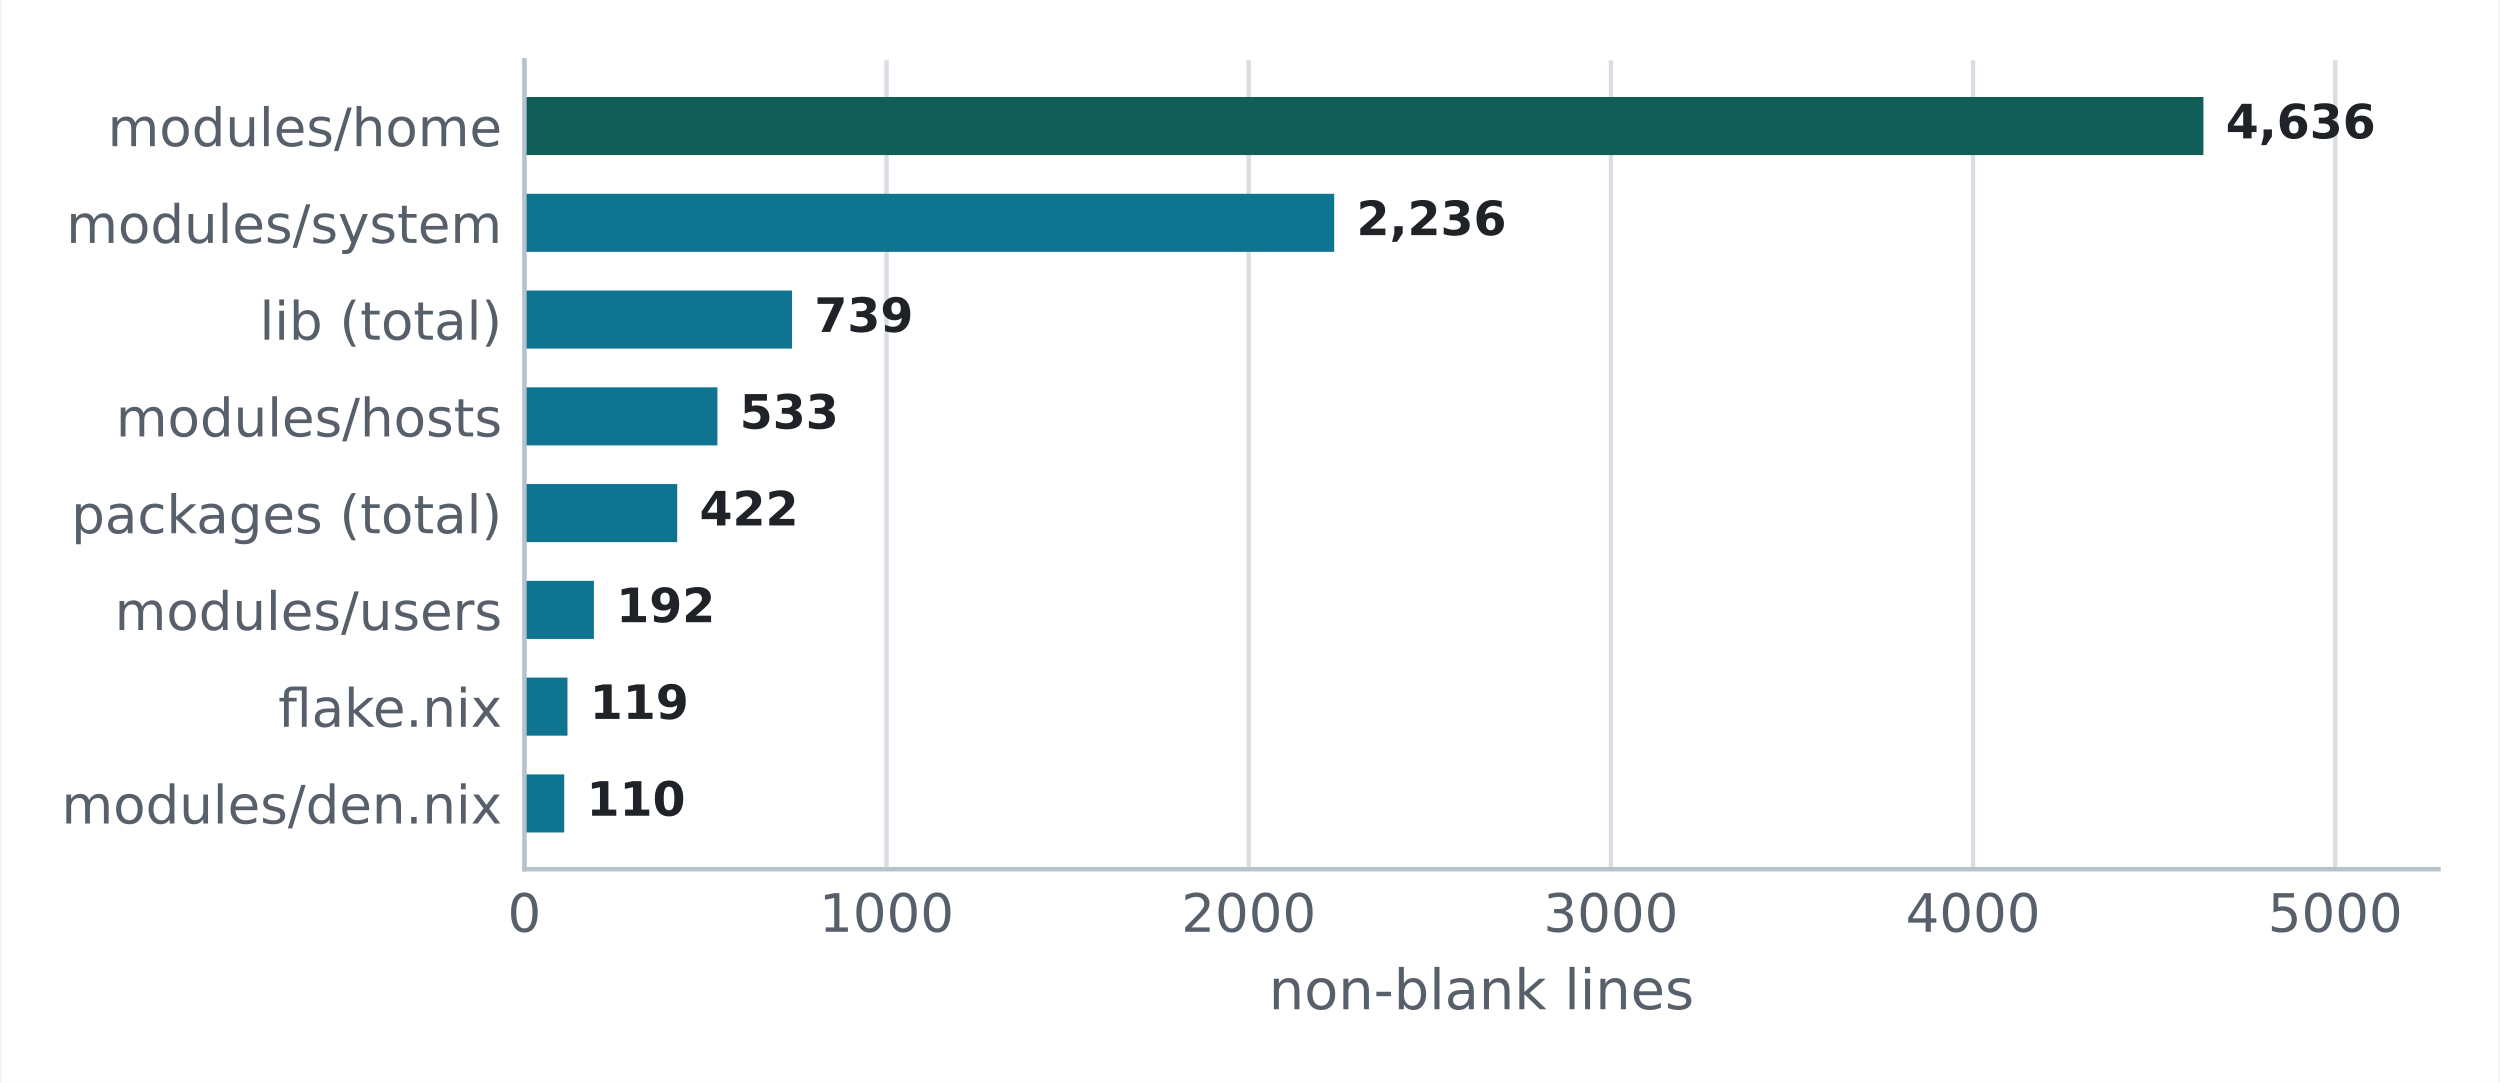
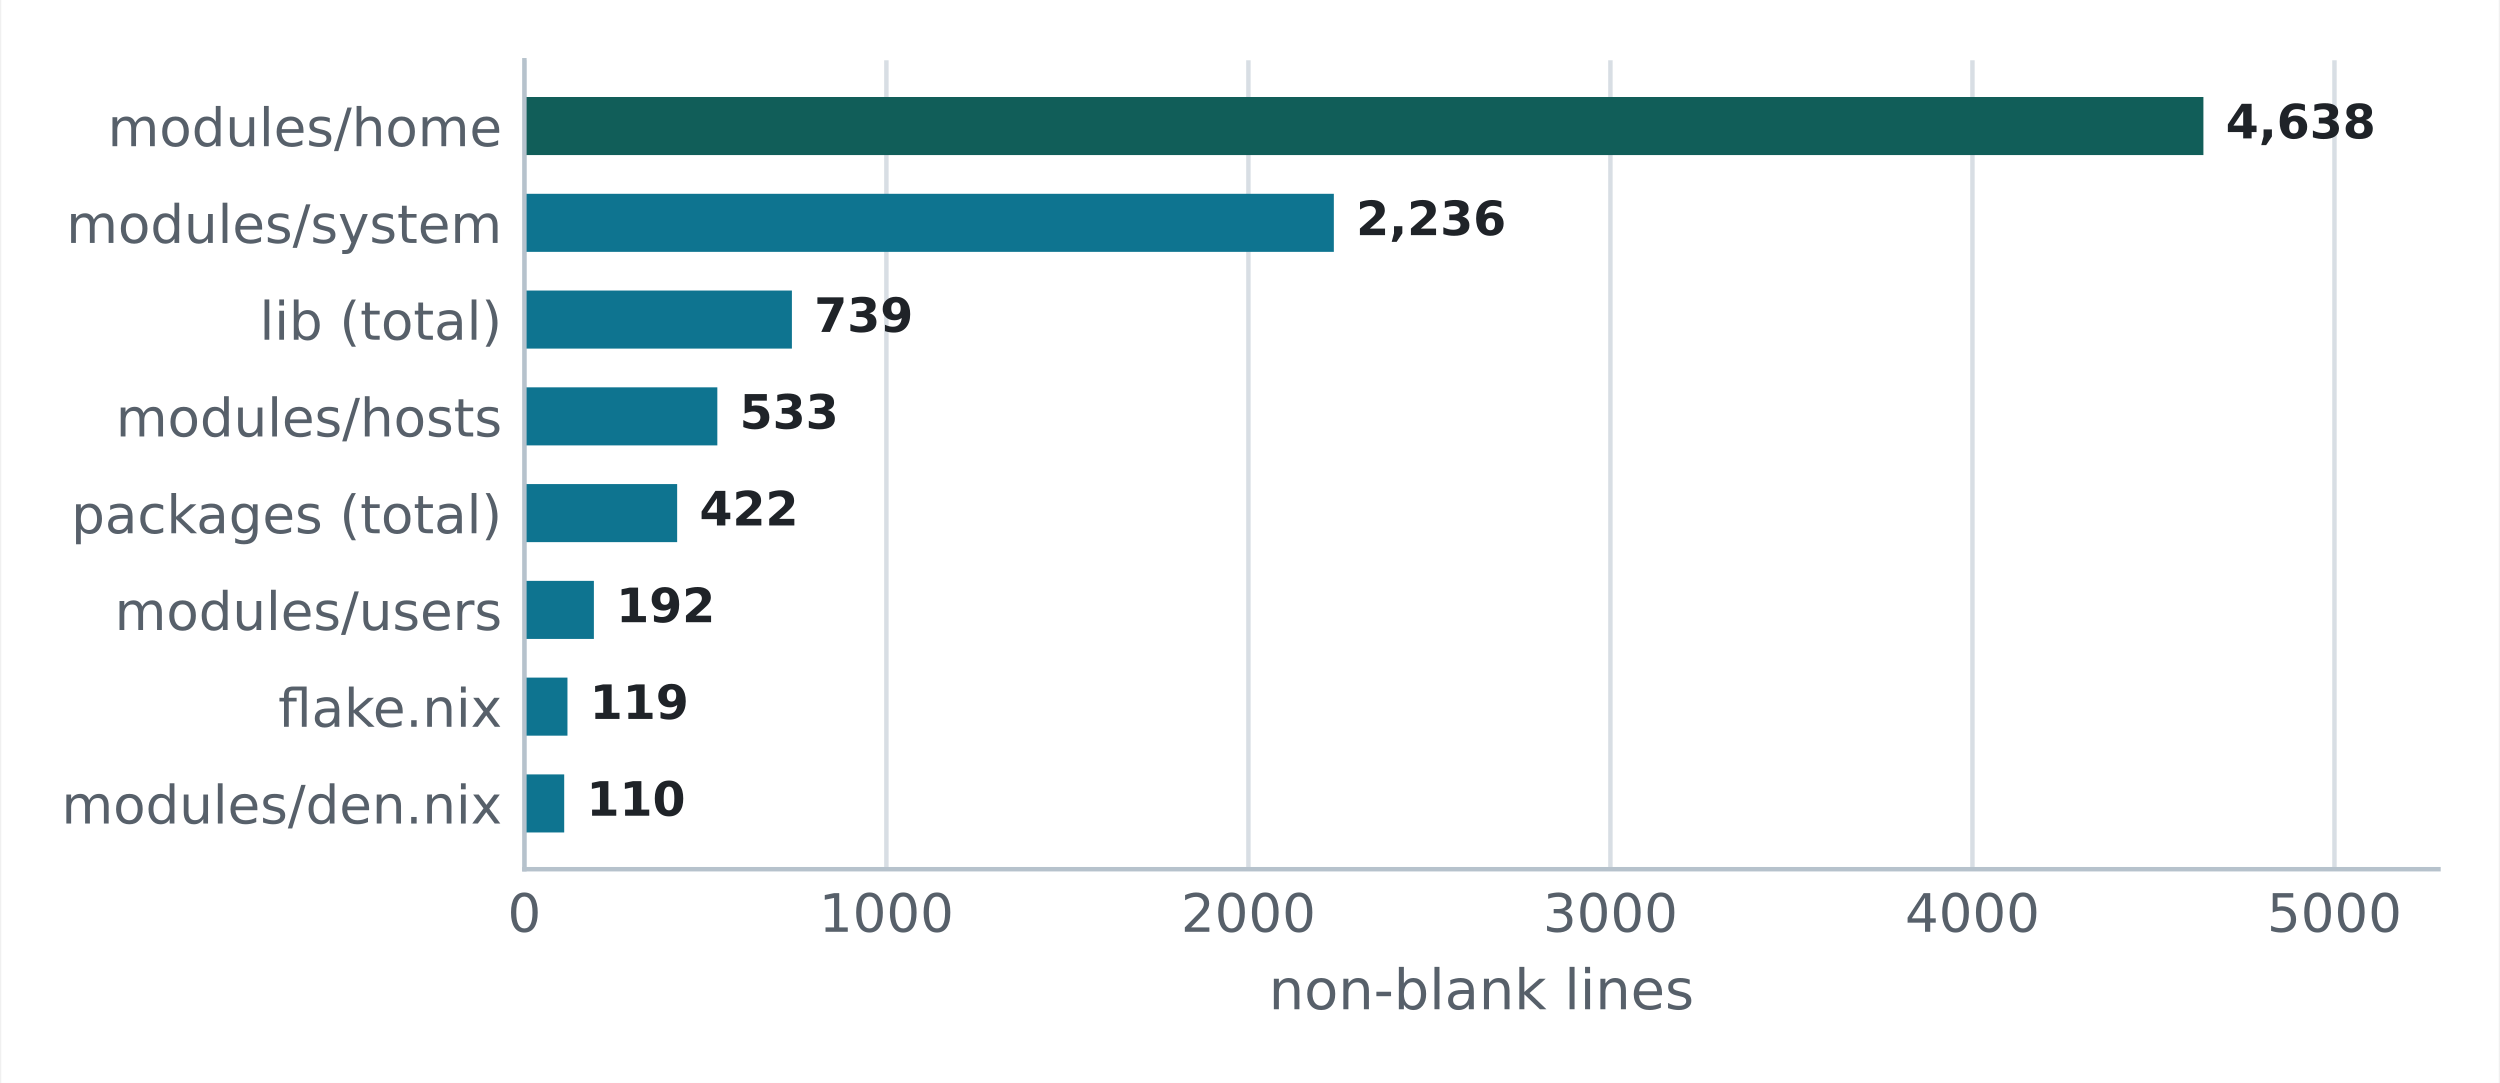
<svg xmlns="http://www.w3.org/2000/svg" xmlns:xlink="http://www.w3.org/1999/xlink" width="995" height="431" viewBox="0 0 447.591 194.078" version="1.1">
  <defs>
    <style type="text/css">*{stroke-linejoin: round; stroke-linecap: butt}</style>
  </defs>
  <g id="figure_1">
    <g id="patch_1">
      <path d="M 0 194.078  L 447.591 194.078  L 447.591 0  L 0 0  z " style="fill: #ffffff" />
    </g>
    <g id="axes_1">
      <g id="patch_2">
        <path d="M 93.751 155.778  L 436.791 155.778  L 436.791 10.8  L 93.751 10.8  z " style="fill: #ffffff" />
      </g>
      <g id="matplotlib.axis_1">
        <g id="xtick_1">
          <g id="line2d_1">
            <path d="M 93.751 155.778  L 93.751 10.8  " clip-path="url(#p4f550c6e6d)" style="fill: none; stroke: #d8dee4; stroke-width: 0.8; stroke-linecap: square" />
          </g>
          <g id="line2d_2" />
          <g id="text_1">
            <g style="fill: #57606a" transform="translate(90.72875 166.9954) scale(0.095 -0.095)">
              <defs>
                <path id="DejaVuSans-13" d="M 2034 4250  Q 1547 4250 1301 3770  Q 1056 3291 1056 2328  Q 1056 1369 1301 889  Q 1547 409 2034 409  Q 2525 409 2770 889  Q 3016 1369 3016 2328  Q 3016 3291 2770 3770  Q 2525 4250 2034 4250  z M 2034 4750  Q 2819 4750 3233 4129  Q 3647 3509 3647 2328  Q 3647 1150 3233 529  Q 2819 -91 2034 -91  Q 1250 -91 836 529  Q 422 1150 422 2328  Q 422 3509 836 4129  Q 1250 4750 2034 4750  z " transform="scale(0.015625)" />
              </defs>
              <use xlink:href="#DejaVuSans-13" />
            </g>
          </g>
        </g>
        <g id="xtick_2">
          <g id="line2d_3">
-             <path d="M 158.659 155.778  L 158.659 10.8  " clip-path="url(#p4f550c6e6d)" style="fill: none; stroke: #d8dee4; stroke-width: 0.8; stroke-linecap: square" />
+             <path d="M 158.631 155.778  L 158.631 10.8  " clip-path="url(#p4f550c6e6d)" style="fill: none; stroke: #d8dee4; stroke-width: 0.8; stroke-linecap: square" />
          </g>
          <g id="line2d_4" />
          <g id="text_2">
-             <g style="fill: #57606a" transform="translate(146.5699 166.9954) scale(0.095 -0.095)">
+             <g style="fill: #57606a" transform="translate(146.5419 166.9954) scale(0.095 -0.095)">
              <defs>
                <path id="DejaVuSans-14" d="M 794 531  L 1825 531  L 1825 4091  L 703 3866  L 703 4441  L 1819 4666  L 2450 4666  L 2450 531  L 3481 531  L 3481 0  L 794 0  L 794 531  z " transform="scale(0.015625)" />
              </defs>
              <use xlink:href="#DejaVuSans-14" />
              <use xlink:href="#DejaVuSans-13" transform="translate(63.625 0)" />
              <use xlink:href="#DejaVuSans-13" transform="translate(127.25 0)" />
              <use xlink:href="#DejaVuSans-13" transform="translate(190.875 0)" />
            </g>
          </g>
        </g>
        <g id="xtick_3">
          <g id="line2d_5">
-             <path d="M 223.566 155.778  L 223.566 10.8  " clip-path="url(#p4f550c6e6d)" style="fill: none; stroke: #d8dee4; stroke-width: 0.8; stroke-linecap: square" />
+             <path d="M 223.51 155.778  L 223.51 10.8  " clip-path="url(#p4f550c6e6d)" style="fill: none; stroke: #d8dee4; stroke-width: 0.8; stroke-linecap: square" />
          </g>
          <g id="line2d_6" />
          <g id="text_3">
-             <g style="fill: #57606a" transform="translate(211.4777 166.9954) scale(0.095 -0.095)">
+             <g style="fill: #57606a" transform="translate(211.4217 166.9954) scale(0.095 -0.095)">
              <defs>
                <path id="DejaVuSans-15" d="M 1228 531  L 3431 531  L 3431 0  L 469 0  L 469 531  Q 828 903 1448 1529  Q 2069 2156 2228 2338  Q 2531 2678 2651 2914  Q 2772 3150 2772 3378  Q 2772 3750 2511 3984  Q 2250 4219 1831 4219  Q 1534 4219 1204 4116  Q 875 4013 500 3803  L 500 4441  Q 881 4594 1212 4672  Q 1544 4750 1819 4750  Q 2544 4750 2975 4387  Q 3406 4025 3406 3419  Q 3406 3131 3298 2873  Q 3191 2616 2906 2266  Q 2828 2175 2409 1742  Q 1991 1309 1228 531  z " transform="scale(0.015625)" />
              </defs>
              <use xlink:href="#DejaVuSans-15" />
              <use xlink:href="#DejaVuSans-13" transform="translate(63.625 0)" />
              <use xlink:href="#DejaVuSans-13" transform="translate(127.25 0)" />
              <use xlink:href="#DejaVuSans-13" transform="translate(190.875 0)" />
            </g>
          </g>
        </g>
        <g id="xtick_4">
          <g id="line2d_7">
-             <path d="M 288.474 155.778  L 288.474 10.8  " clip-path="url(#p4f550c6e6d)" style="fill: none; stroke: #d8dee4; stroke-width: 0.8; stroke-linecap: square" />
+             <path d="M 288.39 155.778  L 288.39 10.8  " clip-path="url(#p4f550c6e6d)" style="fill: none; stroke: #d8dee4; stroke-width: 0.8; stroke-linecap: square" />
          </g>
          <g id="line2d_8" />
          <g id="text_4">
-             <g style="fill: #57606a" transform="translate(276.3854 166.9954) scale(0.095 -0.095)">
+             <g style="fill: #57606a" transform="translate(276.3014 166.9954) scale(0.095 -0.095)">
              <defs>
                <path id="DejaVuSans-16" d="M 2597 2516  Q 3050 2419 3304 2112  Q 3559 1806 3559 1356  Q 3559 666 3084 287  Q 2609 -91 1734 -91  Q 1441 -91 1130 -33  Q 819 25 488 141  L 488 750  Q 750 597 1062 519  Q 1375 441 1716 441  Q 2309 441 2620 675  Q 2931 909 2931 1356  Q 2931 1769 2642 2001  Q 2353 2234 1838 2234  L 1294 2234  L 1294 2753  L 1863 2753  Q 2328 2753 2575 2939  Q 2822 3125 2822 3475  Q 2822 3834 2567 4026  Q 2313 4219 1838 4219  Q 1578 4219 1281 4162  Q 984 4106 628 3988  L 628 4550  Q 988 4650 1302 4700  Q 1616 4750 1894 4750  Q 2613 4750 3031 4423  Q 3450 4097 3450 3541  Q 3450 3153 3228 2886  Q 3006 2619 2597 2516  z " transform="scale(0.015625)" />
              </defs>
              <use xlink:href="#DejaVuSans-16" />
              <use xlink:href="#DejaVuSans-13" transform="translate(63.625 0)" />
              <use xlink:href="#DejaVuSans-13" transform="translate(127.25 0)" />
              <use xlink:href="#DejaVuSans-13" transform="translate(190.875 0)" />
            </g>
          </g>
        </g>
        <g id="xtick_5">
          <g id="line2d_9">
-             <path d="M 353.382 155.778  L 353.382 10.8  " clip-path="url(#p4f550c6e6d)" style="fill: none; stroke: #d8dee4; stroke-width: 0.8; stroke-linecap: square" />
+             <path d="M 353.27 155.778  L 353.27 10.8  " clip-path="url(#p4f550c6e6d)" style="fill: none; stroke: #d8dee4; stroke-width: 0.8; stroke-linecap: square" />
          </g>
          <g id="line2d_10" />
          <g id="text_5">
-             <g style="fill: #57606a" transform="translate(341.2931 166.9954) scale(0.095 -0.095)">
+             <g style="fill: #57606a" transform="translate(341.1812 166.9954) scale(0.095 -0.095)">
              <defs>
                <path id="DejaVuSans-17" d="M 2419 4116  L 825 1625  L 2419 1625  L 2419 4116  z M 2253 4666  L 3047 4666  L 3047 1625  L 3713 1625  L 3713 1100  L 3047 1100  L 3047 0  L 2419 0  L 2419 1100  L 313 1100  L 313 1709  L 2253 4666  z " transform="scale(0.015625)" />
              </defs>
              <use xlink:href="#DejaVuSans-17" />
              <use xlink:href="#DejaVuSans-13" transform="translate(63.625 0)" />
              <use xlink:href="#DejaVuSans-13" transform="translate(127.25 0)" />
              <use xlink:href="#DejaVuSans-13" transform="translate(190.875 0)" />
            </g>
          </g>
        </g>
        <g id="xtick_6">
          <g id="line2d_11">
-             <path d="M 418.29 155.778  L 418.29 10.8  " clip-path="url(#p4f550c6e6d)" style="fill: none; stroke: #d8dee4; stroke-width: 0.8; stroke-linecap: square" />
+             <path d="M 418.15 155.778  L 418.15 10.8  " clip-path="url(#p4f550c6e6d)" style="fill: none; stroke: #d8dee4; stroke-width: 0.8; stroke-linecap: square" />
          </g>
          <g id="line2d_12" />
          <g id="text_6">
-             <g style="fill: #57606a" transform="translate(406.2009 166.9954) scale(0.095 -0.095)">
+             <g style="fill: #57606a" transform="translate(406.0609 166.9954) scale(0.095 -0.095)">
              <defs>
                <path id="DejaVuSans-18" d="M 691 4666  L 3169 4666  L 3169 4134  L 1269 4134  L 1269 2991  Q 1406 3038 1543 3061  Q 1681 3084 1819 3084  Q 2600 3084 3056 2656  Q 3513 2228 3513 1497  Q 3513 744 3044 326  Q 2575 -91 1722 -91  Q 1428 -91 1123 -41  Q 819 9 494 109  L 494 744  Q 775 591 1075 516  Q 1375 441 1709 441  Q 2250 441 2565 725  Q 2881 1009 2881 1497  Q 2881 1984 2565 2268  Q 2250 2553 1709 2553  Q 1456 2553 1204 2497  Q 953 2441 691 2322  L 691 4666  z " transform="scale(0.015625)" />
              </defs>
              <use xlink:href="#DejaVuSans-18" />
              <use xlink:href="#DejaVuSans-13" transform="translate(63.625 0)" />
              <use xlink:href="#DejaVuSans-13" transform="translate(127.25 0)" />
              <use xlink:href="#DejaVuSans-13" transform="translate(190.875 0)" />
            </g>
          </g>
        </g>
        <g id="text_7">
          <g style="fill: #57606a" transform="translate(227.1616 180.8761) scale(0.1 -0.1)">
            <defs>
              <path id="DejaVuSans-51" d="M 3513 2113  L 3513 0  L 2938 0  L 2938 2094  Q 2938 2591 2744 2837  Q 2550 3084 2163 3084  Q 1697 3084 1428 2787  Q 1159 2491 1159 1978  L 1159 0  L 581 0  L 581 3500  L 1159 3500  L 1159 2956  Q 1366 3272 1645 3428  Q 1925 3584 2291 3584  Q 2894 3584 3203 3211  Q 3513 2838 3513 2113  z " transform="scale(0.015625)" />
              <path id="DejaVuSans-52" d="M 1959 3097  Q 1497 3097 1228 2736  Q 959 2375 959 1747  Q 959 1119 1226 758  Q 1494 397 1959 397  Q 2419 397 2687 759  Q 2956 1122 2956 1747  Q 2956 2369 2687 2733  Q 2419 3097 1959 3097  z M 1959 3584  Q 2709 3584 3137 3096  Q 3566 2609 3566 1747  Q 3566 888 3137 398  Q 2709 -91 1959 -91  Q 1206 -91 779 398  Q 353 888 353 1747  Q 353 2609 779 3096  Q 1206 3584 1959 3584  z " transform="scale(0.015625)" />
              <path id="DejaVuSans-10" d="M 313 2009  L 1997 2009  L 1997 1497  L 313 1497  L 313 2009  z " transform="scale(0.015625)" />
              <path id="DejaVuSans-45" d="M 3116 1747  Q 3116 2381 2855 2742  Q 2594 3103 2138 3103  Q 1681 3103 1420 2742  Q 1159 2381 1159 1747  Q 1159 1113 1420 752  Q 1681 391 2138 391  Q 2594 391 2855 752  Q 3116 1113 3116 1747  z M 1159 2969  Q 1341 3281 1617 3432  Q 1894 3584 2278 3584  Q 2916 3584 3314 3078  Q 3713 2572 3713 1747  Q 3713 922 3314 415  Q 2916 -91 2278 -91  Q 1894 -91 1617 61  Q 1341 213 1159 525  L 1159 0  L 581 0  L 581 4863  L 1159 4863  L 1159 2969  z " transform="scale(0.015625)" />
              <path id="DejaVuSans-4f" d="M 603 4863  L 1178 4863  L 1178 0  L 603 0  L 603 4863  z " transform="scale(0.015625)" />
              <path id="DejaVuSans-44" d="M 2194 1759  Q 1497 1759 1228 1600  Q 959 1441 959 1056  Q 959 750 1161 570  Q 1363 391 1709 391  Q 2188 391 2477 730  Q 2766 1069 2766 1631  L 2766 1759  L 2194 1759  z M 3341 1997  L 3341 0  L 2766 0  L 2766 531  Q 2569 213 2275 61  Q 1981 -91 1556 -91  Q 1019 -91 701 211  Q 384 513 384 1019  Q 384 1609 779 1909  Q 1175 2209 1959 2209  L 2766 2209  L 2766 2266  Q 2766 2663 2505 2880  Q 2244 3097 1772 3097  Q 1472 3097 1187 3025  Q 903 2953 641 2809  L 641 3341  Q 956 3463 1253 3523  Q 1550 3584 1831 3584  Q 2591 3584 2966 3190  Q 3341 2797 3341 1997  z " transform="scale(0.015625)" />
              <path id="DejaVuSans-4e" d="M 581 4863  L 1159 4863  L 1159 1991  L 2875 3500  L 3609 3500  L 1753 1863  L 3688 0  L 2938 0  L 1159 1709  L 1159 0  L 581 0  L 581 4863  z " transform="scale(0.015625)" />
              <path id="DejaVuSans-3" transform="scale(0.015625)" />
              <path id="DejaVuSans-4c" d="M 603 3500  L 1178 3500  L 1178 0  L 603 0  L 603 3500  z M 603 4863  L 1178 4863  L 1178 4134  L 603 4134  L 603 4863  z " transform="scale(0.015625)" />
              <path id="DejaVuSans-48" d="M 3597 1894  L 3597 1613  L 953 1613  Q 991 1019 1311 708  Q 1631 397 2203 397  Q 2534 397 2845 478  Q 3156 559 3463 722  L 3463 178  Q 3153 47 2828 -22  Q 2503 -91 2169 -91  Q 1331 -91 842 396  Q 353 884 353 1716  Q 353 2575 817 3079  Q 1281 3584 2069 3584  Q 2775 3584 3186 3129  Q 3597 2675 3597 1894  z M 3022 2063  Q 3016 2534 2758 2815  Q 2500 3097 2075 3097  Q 1594 3097 1305 2825  Q 1016 2553 972 2059  L 3022 2063  z " transform="scale(0.015625)" />
              <path id="DejaVuSans-56" d="M 2834 3397  L 2834 2853  Q 2591 2978 2328 3040  Q 2066 3103 1784 3103  Q 1356 3103 1142 2972  Q 928 2841 928 2578  Q 928 2378 1081 2264  Q 1234 2150 1697 2047  L 1894 2003  Q 2506 1872 2764 1633  Q 3022 1394 3022 966  Q 3022 478 2636 193  Q 2250 -91 1575 -91  Q 1294 -91 989 -36  Q 684 19 347 128  L 347 722  Q 666 556 975 473  Q 1284 391 1588 391  Q 1994 391 2212 530  Q 2431 669 2431 922  Q 2431 1156 2273 1281  Q 2116 1406 1581 1522  L 1381 1569  Q 847 1681 609 1914  Q 372 2147 372 2553  Q 372 3047 722 3315  Q 1072 3584 1716 3584  Q 2034 3584 2315 3537  Q 2597 3491 2834 3397  z " transform="scale(0.015625)" />
            </defs>
            <use xlink:href="#DejaVuSans-51" />
            <use xlink:href="#DejaVuSans-52" transform="translate(63.375 0)" />
            <use xlink:href="#DejaVuSans-51" transform="translate(124.5625 0)" />
            <use xlink:href="#DejaVuSans-10" transform="translate(187.9375 0)" />
            <use xlink:href="#DejaVuSans-45" transform="translate(224.0156 0)" />
            <use xlink:href="#DejaVuSans-4f" transform="translate(287.5 0)" />
            <use xlink:href="#DejaVuSans-44" transform="translate(315.2812 0)" />
            <use xlink:href="#DejaVuSans-51" transform="translate(376.5625 0)" />
            <use xlink:href="#DejaVuSans-4e" transform="translate(439.9375 0)" />
            <use xlink:href="#DejaVuSans-3" transform="translate(497.8438 0)" />
            <use xlink:href="#DejaVuSans-4f" transform="translate(529.625 0)" />
            <use xlink:href="#DejaVuSans-4c" transform="translate(557.4062 0)" />
            <use xlink:href="#DejaVuSans-51" transform="translate(585.1875 0)" />
            <use xlink:href="#DejaVuSans-48" transform="translate(648.5625 0)" />
            <use xlink:href="#DejaVuSans-56" transform="translate(710.0938 0)" />
          </g>
        </g>
      </g>
      <g id="matplotlib.axis_2">
        <g id="ytick_1">
          <g id="line2d_13" />
          <g id="text_8">
            <g style="fill: #57606a" transform="translate(10.8 147.5945) scale(0.095 -0.095)">
              <defs>
                <path id="DejaVuSans-50" d="M 3328 2828  Q 3544 3216 3844 3400  Q 4144 3584 4550 3584  Q 5097 3584 5394 3201  Q 5691 2819 5691 2113  L 5691 0  L 5113 0  L 5113 2094  Q 5113 2597 4934 2840  Q 4756 3084 4391 3084  Q 3944 3084 3684 2787  Q 3425 2491 3425 1978  L 3425 0  L 2847 0  L 2847 2094  Q 2847 2600 2669 2842  Q 2491 3084 2119 3084  Q 1678 3084 1418 2786  Q 1159 2488 1159 1978  L 1159 0  L 581 0  L 581 3500  L 1159 3500  L 1159 2956  Q 1356 3278 1631 3431  Q 1906 3584 2284 3584  Q 2666 3584 2933 3390  Q 3200 3197 3328 2828  z " transform="scale(0.015625)" />
                <path id="DejaVuSans-47" d="M 2906 2969  L 2906 4863  L 3481 4863  L 3481 0  L 2906 0  L 2906 525  Q 2725 213 2448 61  Q 2172 -91 1784 -91  Q 1150 -91 751 415  Q 353 922 353 1747  Q 353 2572 751 3078  Q 1150 3584 1784 3584  Q 2172 3584 2448 3432  Q 2725 3281 2906 2969  z M 947 1747  Q 947 1113 1208 752  Q 1469 391 1925 391  Q 2381 391 2643 752  Q 2906 1113 2906 1747  Q 2906 2381 2643 2742  Q 2381 3103 1925 3103  Q 1469 3103 1208 2742  Q 947 2381 947 1747  z " transform="scale(0.015625)" />
                <path id="DejaVuSans-58" d="M 544 1381  L 544 3500  L 1119 3500  L 1119 1403  Q 1119 906 1312 657  Q 1506 409 1894 409  Q 2359 409 2629 706  Q 2900 1003 2900 1516  L 2900 3500  L 3475 3500  L 3475 0  L 2900 0  L 2900 538  Q 2691 219 2414 64  Q 2138 -91 1772 -91  Q 1169 -91 856 284  Q 544 659 544 1381  z M 1991 3584  L 1991 3584  z " transform="scale(0.015625)" />
                <path id="DejaVuSans-12" d="M 1625 4666  L 2156 4666  L 531 -594  L 0 -594  L 1625 4666  z " transform="scale(0.015625)" />
                <path id="DejaVuSans-11" d="M 684 794  L 1344 794  L 1344 0  L 684 0  L 684 794  z " transform="scale(0.015625)" />
                <path id="DejaVuSans-5b" d="M 3513 3500  L 2247 1797  L 3578 0  L 2900 0  L 1881 1375  L 863 0  L 184 0  L 1544 1831  L 300 3500  L 978 3500  L 1906 2253  L 2834 3500  L 3513 3500  z " transform="scale(0.015625)" />
              </defs>
              <use xlink:href="#DejaVuSans-50" />
              <use xlink:href="#DejaVuSans-52" transform="translate(97.40625 0)" />
              <use xlink:href="#DejaVuSans-47" transform="translate(158.5938 0)" />
              <use xlink:href="#DejaVuSans-58" transform="translate(222.0781 0)" />
              <use xlink:href="#DejaVuSans-4f" transform="translate(285.4531 0)" />
              <use xlink:href="#DejaVuSans-48" transform="translate(313.2344 0)" />
              <use xlink:href="#DejaVuSans-56" transform="translate(374.7656 0)" />
              <use xlink:href="#DejaVuSans-12" transform="translate(426.8594 0)" />
              <use xlink:href="#DejaVuSans-47" transform="translate(460.5469 0)" />
              <use xlink:href="#DejaVuSans-48" transform="translate(524.0312 0)" />
              <use xlink:href="#DejaVuSans-51" transform="translate(585.5625 0)" />
              <use xlink:href="#DejaVuSans-11" transform="translate(648.9375 0)" />
              <use xlink:href="#DejaVuSans-51" transform="translate(680.7188 0)" />
              <use xlink:href="#DejaVuSans-4c" transform="translate(744.0938 0)" />
              <use xlink:href="#DejaVuSans-5b" transform="translate(771.875 0)" />
            </g>
          </g>
        </g>
        <g id="ytick_2">
          <g id="line2d_14" />
          <g id="text_9">
            <g style="fill: #57606a" transform="translate(49.6357 130.2526) scale(0.095 -0.095)">
              <defs>
                <path id="DejaVuSans-13b0" d="M 1831 4863  L 3431 4863  L 3431 0  L 2853 0  L 2853 4384  L 1825 4384  Q 1516 4384 1395 4259  Q 1275 4134 1275 3809  L 1275 3500  L 2222 3500  L 2222 3053  L 1275 3053  L 1275 0  L 697 0  L 697 3053  L 147 3053  L 147 3500  L 697 3500  L 697 3744  Q 697 4328 969 4595  Q 1241 4863 1831 4863  z " transform="scale(0.015625)" />
              </defs>
              <use xlink:href="#DejaVuSans-13b0" />
              <use xlink:href="#DejaVuSans-44" transform="translate(62.98438 0)" />
              <use xlink:href="#DejaVuSans-4e" transform="translate(124.2656 0)" />
              <use xlink:href="#DejaVuSans-48" transform="translate(178.6094 0)" />
              <use xlink:href="#DejaVuSans-11" transform="translate(240.1406 0)" />
              <use xlink:href="#DejaVuSans-51" transform="translate(271.9219 0)" />
              <use xlink:href="#DejaVuSans-4c" transform="translate(335.2969 0)" />
              <use xlink:href="#DejaVuSans-5b" transform="translate(363.0781 0)" />
            </g>
          </g>
        </g>
        <g id="ytick_3">
          <g id="line2d_15" />
          <g id="text_10">
            <g style="fill: #57606a" transform="translate(20.32969 112.9108) scale(0.095 -0.095)">
              <defs>
                <path id="DejaVuSans-55" d="M 2631 2963  Q 2534 3019 2420 3045  Q 2306 3072 2169 3072  Q 1681 3072 1420 2755  Q 1159 2438 1159 1844  L 1159 0  L 581 0  L 581 3500  L 1159 3500  L 1159 2956  Q 1341 3275 1631 3429  Q 1922 3584 2338 3584  Q 2397 3584 2469 3576  Q 2541 3569 2628 3553  L 2631 2963  z " transform="scale(0.015625)" />
              </defs>
              <use xlink:href="#DejaVuSans-50" />
              <use xlink:href="#DejaVuSans-52" transform="translate(97.40625 0)" />
              <use xlink:href="#DejaVuSans-47" transform="translate(158.5938 0)" />
              <use xlink:href="#DejaVuSans-58" transform="translate(222.0781 0)" />
              <use xlink:href="#DejaVuSans-4f" transform="translate(285.4531 0)" />
              <use xlink:href="#DejaVuSans-48" transform="translate(313.2344 0)" />
              <use xlink:href="#DejaVuSans-56" transform="translate(374.7656 0)" />
              <use xlink:href="#DejaVuSans-12" transform="translate(426.8594 0)" />
              <use xlink:href="#DejaVuSans-58" transform="translate(460.5469 0)" />
              <use xlink:href="#DejaVuSans-56" transform="translate(523.9219 0)" />
              <use xlink:href="#DejaVuSans-48" transform="translate(576.0156 0)" />
              <use xlink:href="#DejaVuSans-55" transform="translate(637.5469 0)" />
              <use xlink:href="#DejaVuSans-56" transform="translate(678.6562 0)" />
            </g>
          </g>
        </g>
        <g id="ytick_4">
          <g id="line2d_16" />
          <g id="text_11">
            <g style="fill: #57606a" transform="translate(12.5382 95.569) scale(0.095 -0.095)">
              <defs>
                <path id="DejaVuSans-53" d="M 1159 525  L 1159 -1331  L 581 -1331  L 581 3500  L 1159 3500  L 1159 2969  Q 1341 3281 1617 3432  Q 1894 3584 2278 3584  Q 2916 3584 3314 3078  Q 3713 2572 3713 1747  Q 3713 922 3314 415  Q 2916 -91 2278 -91  Q 1894 -91 1617 61  Q 1341 213 1159 525  z M 3116 1747  Q 3116 2381 2855 2742  Q 2594 3103 2138 3103  Q 1681 3103 1420 2742  Q 1159 2381 1159 1747  Q 1159 1113 1420 752  Q 1681 391 2138 391  Q 2594 391 2855 752  Q 3116 1113 3116 1747  z " transform="scale(0.015625)" />
                <path id="DejaVuSans-46" d="M 3122 3366  L 3122 2828  Q 2878 2963 2633 3030  Q 2388 3097 2138 3097  Q 1578 3097 1268 2742  Q 959 2388 959 1747  Q 959 1106 1268 751  Q 1578 397 2138 397  Q 2388 397 2633 464  Q 2878 531 3122 666  L 3122 134  Q 2881 22 2623 -34  Q 2366 -91 2075 -91  Q 1284 -91 818 406  Q 353 903 353 1747  Q 353 2603 823 3093  Q 1294 3584 2113 3584  Q 2378 3584 2631 3529  Q 2884 3475 3122 3366  z " transform="scale(0.015625)" />
                <path id="DejaVuSans-4a" d="M 2906 1791  Q 2906 2416 2648 2759  Q 2391 3103 1925 3103  Q 1463 3103 1205 2759  Q 947 2416 947 1791  Q 947 1169 1205 825  Q 1463 481 1925 481  Q 2391 481 2648 825  Q 2906 1169 2906 1791  z M 3481 434  Q 3481 -459 3084 -895  Q 2688 -1331 1869 -1331  Q 1566 -1331 1297 -1286  Q 1028 -1241 775 -1147  L 775 -588  Q 1028 -725 1275 -790  Q 1522 -856 1778 -856  Q 2344 -856 2625 -561  Q 2906 -266 2906 331  L 2906 616  Q 2728 306 2450 153  Q 2172 0 1784 0  Q 1141 0 747 490  Q 353 981 353 1791  Q 353 2603 747 3093  Q 1141 3584 1784 3584  Q 2172 3584 2450 3431  Q 2728 3278 2906 2969  L 2906 3500  L 3481 3500  L 3481 434  z " transform="scale(0.015625)" />
                <path id="DejaVuSans-b" d="M 1984 4856  Q 1566 4138 1362 3434  Q 1159 2731 1159 2009  Q 1159 1288 1364 580  Q 1569 -128 1984 -844  L 1484 -844  Q 1016 -109 783 600  Q 550 1309 550 2009  Q 550 2706 781 3412  Q 1013 4119 1484 4856  L 1984 4856  z " transform="scale(0.015625)" />
                <path id="DejaVuSans-57" d="M 1172 4494  L 1172 3500  L 2356 3500  L 2356 3053  L 1172 3053  L 1172 1153  Q 1172 725 1289 603  Q 1406 481 1766 481  L 2356 481  L 2356 0  L 1766 0  Q 1100 0 847 248  Q 594 497 594 1153  L 594 3053  L 172 3053  L 172 3500  L 594 3500  L 594 4494  L 1172 4494  z " transform="scale(0.015625)" />
                <path id="DejaVuSans-c" d="M 513 4856  L 1013 4856  Q 1481 4119 1714 3412  Q 1947 2706 1947 2009  Q 1947 1309 1714 600  Q 1481 -109 1013 -844  L 513 -844  Q 928 -128 1133 580  Q 1338 1288 1338 2009  Q 1338 2731 1133 3434  Q 928 4138 513 4856  z " transform="scale(0.015625)" />
              </defs>
              <use xlink:href="#DejaVuSans-53" />
              <use xlink:href="#DejaVuSans-44" transform="translate(63.48438 0)" />
              <use xlink:href="#DejaVuSans-46" transform="translate(124.7656 0)" />
              <use xlink:href="#DejaVuSans-4e" transform="translate(179.75 0)" />
              <use xlink:href="#DejaVuSans-44" transform="translate(235.9062 0)" />
              <use xlink:href="#DejaVuSans-4a" transform="translate(297.1875 0)" />
              <use xlink:href="#DejaVuSans-48" transform="translate(360.6719 0)" />
              <use xlink:href="#DejaVuSans-56" transform="translate(422.2031 0)" />
              <use xlink:href="#DejaVuSans-3" transform="translate(474.2969 0)" />
              <use xlink:href="#DejaVuSans-b" transform="translate(506.0781 0)" />
              <use xlink:href="#DejaVuSans-57" transform="translate(545.0938 0)" />
              <use xlink:href="#DejaVuSans-52" transform="translate(584.2969 0)" />
              <use xlink:href="#DejaVuSans-57" transform="translate(645.4844 0)" />
              <use xlink:href="#DejaVuSans-44" transform="translate(684.6875 0)" />
              <use xlink:href="#DejaVuSans-4f" transform="translate(745.9688 0)" />
              <use xlink:href="#DejaVuSans-c" transform="translate(773.75 0)" />
            </g>
          </g>
        </g>
        <g id="ytick_5">
          <g id="line2d_17" />
          <g id="text_12">
            <g style="fill: #57606a" transform="translate(20.54344 78.22717) scale(0.095 -0.095)">
              <defs>
                <path id="DejaVuSans-4b" d="M 3513 2113  L 3513 0  L 2938 0  L 2938 2094  Q 2938 2591 2744 2837  Q 2550 3084 2163 3084  Q 1697 3084 1428 2787  Q 1159 2491 1159 1978  L 1159 0  L 581 0  L 581 4863  L 1159 4863  L 1159 2956  Q 1366 3272 1645 3428  Q 1925 3584 2291 3584  Q 2894 3584 3203 3211  Q 3513 2838 3513 2113  z " transform="scale(0.015625)" />
              </defs>
              <use xlink:href="#DejaVuSans-50" />
              <use xlink:href="#DejaVuSans-52" transform="translate(97.40625 0)" />
              <use xlink:href="#DejaVuSans-47" transform="translate(158.5938 0)" />
              <use xlink:href="#DejaVuSans-58" transform="translate(222.0781 0)" />
              <use xlink:href="#DejaVuSans-4f" transform="translate(285.4531 0)" />
              <use xlink:href="#DejaVuSans-48" transform="translate(313.2344 0)" />
              <use xlink:href="#DejaVuSans-56" transform="translate(374.7656 0)" />
              <use xlink:href="#DejaVuSans-12" transform="translate(426.8594 0)" />
              <use xlink:href="#DejaVuSans-4b" transform="translate(460.5469 0)" />
              <use xlink:href="#DejaVuSans-52" transform="translate(523.9219 0)" />
              <use xlink:href="#DejaVuSans-56" transform="translate(585.1094 0)" />
              <use xlink:href="#DejaVuSans-57" transform="translate(637.2031 0)" />
              <use xlink:href="#DejaVuSans-56" transform="translate(676.4062 0)" />
            </g>
          </g>
        </g>
        <g id="ytick_6">
          <g id="line2d_18" />
          <g id="text_13">
            <g style="fill: #57606a" transform="translate(46.28695 60.88535) scale(0.095 -0.095)">
              <use xlink:href="#DejaVuSans-4f" />
              <use xlink:href="#DejaVuSans-4c" transform="translate(27.78125 0)" />
              <use xlink:href="#DejaVuSans-45" transform="translate(55.5625 0)" />
              <use xlink:href="#DejaVuSans-3" transform="translate(119.0469 0)" />
              <use xlink:href="#DejaVuSans-b" transform="translate(150.8281 0)" />
              <use xlink:href="#DejaVuSans-57" transform="translate(189.8438 0)" />
              <use xlink:href="#DejaVuSans-52" transform="translate(229.0469 0)" />
              <use xlink:href="#DejaVuSans-57" transform="translate(290.2344 0)" />
              <use xlink:href="#DejaVuSans-44" transform="translate(329.4375 0)" />
              <use xlink:href="#DejaVuSans-4f" transform="translate(390.7188 0)" />
              <use xlink:href="#DejaVuSans-c" transform="translate(418.5 0)" />
            </g>
          </g>
        </g>
        <g id="ytick_7">
          <g id="line2d_19" />
          <g id="text_14">
            <g style="fill: #57606a" transform="translate(11.655 43.54352) scale(0.095 -0.095)">
              <defs>
                <path id="DejaVuSans-5c" d="M 2059 -325  Q 1816 -950 1584 -1140  Q 1353 -1331 966 -1331  L 506 -1331  L 506 -850  L 844 -850  Q 1081 -850 1212 -737  Q 1344 -625 1503 -206  L 1606 56  L 191 3500  L 800 3500  L 1894 763  L 2988 3500  L 3597 3500  L 2059 -325  z " transform="scale(0.015625)" />
              </defs>
              <use xlink:href="#DejaVuSans-50" />
              <use xlink:href="#DejaVuSans-52" transform="translate(97.40625 0)" />
              <use xlink:href="#DejaVuSans-47" transform="translate(158.5938 0)" />
              <use xlink:href="#DejaVuSans-58" transform="translate(222.0781 0)" />
              <use xlink:href="#DejaVuSans-4f" transform="translate(285.4531 0)" />
              <use xlink:href="#DejaVuSans-48" transform="translate(313.2344 0)" />
              <use xlink:href="#DejaVuSans-56" transform="translate(374.7656 0)" />
              <use xlink:href="#DejaVuSans-12" transform="translate(426.8594 0)" />
              <use xlink:href="#DejaVuSans-56" transform="translate(460.5469 0)" />
              <use xlink:href="#DejaVuSans-5c" transform="translate(512.6406 0)" />
              <use xlink:href="#DejaVuSans-56" transform="translate(571.8281 0)" />
              <use xlink:href="#DejaVuSans-57" transform="translate(623.9219 0)" />
              <use xlink:href="#DejaVuSans-48" transform="translate(663.125 0)" />
              <use xlink:href="#DejaVuSans-50" transform="translate(724.6562 0)" />
            </g>
          </g>
        </g>
        <g id="ytick_8">
          <g id="line2d_20" />
          <g id="text_15">
            <g style="fill: #57606a" transform="translate(19.06648 26.2017) scale(0.095 -0.095)">
              <use xlink:href="#DejaVuSans-50" />
              <use xlink:href="#DejaVuSans-52" transform="translate(97.40625 0)" />
              <use xlink:href="#DejaVuSans-47" transform="translate(158.5938 0)" />
              <use xlink:href="#DejaVuSans-58" transform="translate(222.0781 0)" />
              <use xlink:href="#DejaVuSans-4f" transform="translate(285.4531 0)" />
              <use xlink:href="#DejaVuSans-48" transform="translate(313.2344 0)" />
              <use xlink:href="#DejaVuSans-56" transform="translate(374.7656 0)" />
              <use xlink:href="#DejaVuSans-12" transform="translate(426.8594 0)" />
              <use xlink:href="#DejaVuSans-4b" transform="translate(460.5469 0)" />
              <use xlink:href="#DejaVuSans-52" transform="translate(523.9219 0)" />
              <use xlink:href="#DejaVuSans-50" transform="translate(585.1094 0)" />
              <use xlink:href="#DejaVuSans-48" transform="translate(682.5156 0)" />
            </g>
          </g>
        </g>
      </g>
      <g id="patch_3">
-         <path d="M 93.751 149.188  L 100.891 149.188  L 100.891 138.783  L 93.751 138.783  z " clip-path="url(#p4f550c6e6d)" style="fill: #0e7490" />
+         <path d="M 93.751 149.188  L 100.888 149.188  L 100.888 138.783  L 93.751 138.783  z " clip-path="url(#p4f550c6e6d)" style="fill: #0e7490" />
      </g>
      <g id="patch_4">
-         <path d="M 93.751 131.846  L 101.475 131.846  L 101.475 121.441  L 93.751 121.441  z " clip-path="url(#p4f550c6e6d)" style="fill: #0e7490" />
+         <path d="M 93.751 131.846  L 101.472 131.846  L 101.472 121.441  L 93.751 121.441  z " clip-path="url(#p4f550c6e6d)" style="fill: #0e7490" />
      </g>
      <g id="patch_5">
-         <path d="M 93.751 114.504  L 106.213 114.504  L 106.213 104.099  L 93.751 104.099  z " clip-path="url(#p4f550c6e6d)" style="fill: #0e7490" />
+         <path d="M 93.751 114.504  L 106.208 114.504  L 106.208 104.099  L 93.751 104.099  z " clip-path="url(#p4f550c6e6d)" style="fill: #0e7490" />
      </g>
      <g id="patch_6">
-         <path d="M 93.751 97.162  L 121.142 97.162  L 121.142 86.757  L 93.751 86.757  z " clip-path="url(#p4f550c6e6d)" style="fill: #0e7490" />
+         <path d="M 93.751 97.162  L 121.13 97.162  L 121.13 86.757  L 93.751 86.757  z " clip-path="url(#p4f550c6e6d)" style="fill: #0e7490" />
      </g>
      <g id="patch_7">
-         <path d="M 93.751 79.82  L 128.347 79.82  L 128.347 69.415  L 93.751 69.415  z " clip-path="url(#p4f550c6e6d)" style="fill: #0e7490" />
+         <path d="M 93.751 79.82  L 128.332 79.82  L 128.332 69.415  L 93.751 69.415  z " clip-path="url(#p4f550c6e6d)" style="fill: #0e7490" />
      </g>
      <g id="patch_8">
-         <path d="M 93.751 62.479  L 141.718 62.479  L 141.718 52.074  L 93.751 52.074  z " clip-path="url(#p4f550c6e6d)" style="fill: #0e7490" />
+         <path d="M 93.751 62.479  L 141.697 62.479  L 141.697 52.074  L 93.751 52.074  z " clip-path="url(#p4f550c6e6d)" style="fill: #0e7490" />
      </g>
      <g id="patch_9">
-         <path d="M 93.751 45.137  L 238.885 45.137  L 238.885 34.732  L 93.751 34.732  z " clip-path="url(#p4f550c6e6d)" style="fill: #0e7490" />
+         <path d="M 93.751 45.137  L 238.822 45.137  L 238.822 34.732  L 93.751 34.732  z " clip-path="url(#p4f550c6e6d)" style="fill: #0e7490" />
      </g>
      <g id="patch_10">
        <path d="M 93.751 27.795  L 394.663 27.795  L 394.663 17.39  L 93.751 17.39  z " clip-path="url(#p4f550c6e6d)" style="fill: #115e59" />
      </g>
      <g id="patch_11">
        <path d="M 93.751 155.778  L 93.751 10.8  " style="fill: none; stroke: #b6c2cc; stroke-width: 0.8; stroke-linejoin: miter; stroke-linecap: square" />
      </g>
      <g id="patch_12">
        <path d="M 93.751 155.778  L 436.791 155.778  " style="fill: none; stroke: #b6c2cc; stroke-width: 0.8; stroke-linejoin: miter; stroke-linecap: square" />
      </g>
      <g id="text_16">
-         <g style="fill: #1f2328" transform="translate(104.8908 146.1932) scale(0.085 -0.085)">
+         <g style="fill: #1f2328" transform="translate(104.8877 146.1932) scale(0.085 -0.085)">
          <defs>
            <path id="DejaVuSans-Bold-14" d="M 750 831  L 1813 831  L 1813 3847  L 722 3622  L 722 4441  L 1806 4666  L 2950 4666  L 2950 831  L 4013 831  L 4013 0  L 750 0  L 750 831  z " transform="scale(0.015625)" />
            <path id="DejaVuSans-Bold-13" d="M 2944 2338  Q 2944 3213 2780 3570  Q 2616 3928 2228 3928  Q 1841 3928 1675 3570  Q 1509 3213 1509 2338  Q 1509 1453 1675 1090  Q 1841 728 2228 728  Q 2613 728 2778 1090  Q 2944 1453 2944 2338  z M 4147 2328  Q 4147 1169 3647 539  Q 3147 -91 2228 -91  Q 1306 -91 806 539  Q 306 1169 306 2328  Q 306 3491 806 4120  Q 1306 4750 2228 4750  Q 3147 4750 3647 4120  Q 4147 3491 4147 2328  z " transform="scale(0.015625)" />
          </defs>
          <use xlink:href="#DejaVuSans-Bold-14" />
          <use xlink:href="#DejaVuSans-Bold-14" transform="translate(69.57812 0)" />
          <use xlink:href="#DejaVuSans-Bold-13" transform="translate(139.1562 0)" />
        </g>
      </g>
      <g id="text_17">
-         <g style="fill: #1f2328" transform="translate(105.475 128.8514) scale(0.085 -0.085)">
+         <g style="fill: #1f2328" transform="translate(105.4716 128.8514) scale(0.085 -0.085)">
          <defs>
            <path id="DejaVuSans-Bold-1c" d="M 641 103  L 641 966  Q 928 831 1190 764  Q 1453 697 1709 697  Q 2247 697 2547 995  Q 2847 1294 2900 1881  Q 2688 1725 2447 1647  Q 2206 1569 1925 1569  Q 1209 1569 770 1986  Q 331 2403 331 3084  Q 331 3838 820 4291  Q 1309 4744 2131 4744  Q 3044 4744 3544 4128  Q 4044 3513 4044 2388  Q 4044 1231 3459 570  Q 2875 -91 1856 -91  Q 1528 -91 1228 -42  Q 928 6 641 103  z M 2125 2350  Q 2441 2350 2600 2554  Q 2759 2759 2759 3169  Q 2759 3575 2600 3781  Q 2441 3988 2125 3988  Q 1809 3988 1650 3781  Q 1491 3575 1491 3169  Q 1491 2759 1650 2554  Q 1809 2350 2125 2350  z " transform="scale(0.015625)" />
          </defs>
          <use xlink:href="#DejaVuSans-Bold-14" />
          <use xlink:href="#DejaVuSans-Bold-14" transform="translate(69.57812 0)" />
          <use xlink:href="#DejaVuSans-Bold-1c" transform="translate(139.1562 0)" />
        </g>
      </g>
      <g id="text_18">
-         <g style="fill: #1f2328" transform="translate(110.2132 111.5096) scale(0.085 -0.085)">
+         <g style="fill: #1f2328" transform="translate(110.2078 111.5096) scale(0.085 -0.085)">
          <defs>
            <path id="DejaVuSans-Bold-15" d="M 1844 884  L 3897 884  L 3897 0  L 506 0  L 506 884  L 2209 2388  Q 2438 2594 2547 2791  Q 2656 2988 2656 3200  Q 2656 3528 2436 3728  Q 2216 3928 1850 3928  Q 1569 3928 1234 3808  Q 900 3688 519 3450  L 519 4475  Q 925 4609 1322 4679  Q 1719 4750 2100 4750  Q 2938 4750 3402 4381  Q 3866 4013 3866 3353  Q 3866 2972 3669 2642  Q 3472 2313 2841 1759  L 1844 884  z " transform="scale(0.015625)" />
          </defs>
          <use xlink:href="#DejaVuSans-Bold-14" />
          <use xlink:href="#DejaVuSans-Bold-1c" transform="translate(69.57812 0)" />
          <use xlink:href="#DejaVuSans-Bold-15" transform="translate(139.1562 0)" />
        </g>
      </g>
      <g id="text_19">
-         <g style="fill: #1f2328" transform="translate(125.142 94.16775) scale(0.085 -0.085)">
+         <g style="fill: #1f2328" transform="translate(125.1302 94.16775) scale(0.085 -0.085)">
          <defs>
            <path id="DejaVuSans-Bold-17" d="M 2356 3675  L 1038 1722  L 2356 1722  L 2356 3675  z M 2156 4666  L 3494 4666  L 3494 1722  L 4159 1722  L 4159 850  L 3494 850  L 3494 0  L 2356 0  L 2356 850  L 288 850  L 288 1881  L 2156 4666  z " transform="scale(0.015625)" />
          </defs>
          <use xlink:href="#DejaVuSans-Bold-17" />
          <use xlink:href="#DejaVuSans-Bold-15" transform="translate(69.57812 0)" />
          <use xlink:href="#DejaVuSans-Bold-15" transform="translate(139.1562 0)" />
        </g>
      </g>
      <g id="text_20">
-         <g style="fill: #1f2328" transform="translate(132.3468 76.82592) scale(0.085 -0.085)">
+         <g style="fill: #1f2328" transform="translate(132.3318 76.82592) scale(0.085 -0.085)">
          <defs>
            <path id="DejaVuSans-Bold-18" d="M 678 4666  L 3669 4666  L 3669 3781  L 1638 3781  L 1638 3059  Q 1775 3097 1914 3117  Q 2053 3138 2203 3138  Q 3056 3138 3531 2711  Q 4006 2284 4006 1522  Q 4006 766 3489 337  Q 2972 -91 2053 -91  Q 1656 -91 1267 -14  Q 878 63 494 219  L 494 1166  Q 875 947 1217 837  Q 1559 728 1863 728  Q 2300 728 2551 942  Q 2803 1156 2803 1522  Q 2803 1891 2551 2103  Q 2300 2316 1863 2316  Q 1603 2316 1309 2248  Q 1016 2181 678 2041  L 678 4666  z " transform="scale(0.015625)" />
            <path id="DejaVuSans-Bold-16" d="M 2981 2516  Q 3453 2394 3698 2092  Q 3944 1791 3944 1325  Q 3944 631 3412 270  Q 2881 -91 1863 -91  Q 1503 -91 1142 -33  Q 781 25 428 141  L 428 1069  Q 766 900 1098 814  Q 1431 728 1753 728  Q 2231 728 2486 893  Q 2741 1059 2741 1369  Q 2741 1688 2480 1852  Q 2219 2016 1709 2016  L 1228 2016  L 1228 2791  L 1734 2791  Q 2188 2791 2409 2933  Q 2631 3075 2631 3366  Q 2631 3634 2415 3781  Q 2200 3928 1806 3928  Q 1516 3928 1219 3862  Q 922 3797 628 3669  L 628 4550  Q 984 4650 1334 4700  Q 1684 4750 2022 4750  Q 2931 4750 3382 4451  Q 3834 4153 3834 3553  Q 3834 3144 3618 2883  Q 3403 2622 2981 2516  z " transform="scale(0.015625)" />
          </defs>
          <use xlink:href="#DejaVuSans-Bold-18" />
          <use xlink:href="#DejaVuSans-Bold-16" transform="translate(69.57812 0)" />
          <use xlink:href="#DejaVuSans-Bold-16" transform="translate(139.1562 0)" />
        </g>
      </g>
      <g id="text_21">
-         <g style="fill: #1f2328" transform="translate(145.7178 59.4841) scale(0.085 -0.085)">
+         <g style="fill: #1f2328" transform="translate(145.6971 59.4841) scale(0.085 -0.085)">
          <defs>
            <path id="DejaVuSans-Bold-1a" d="M 428 4666  L 3944 4666  L 3944 3988  L 2125 0  L 953 0  L 2675 3781  L 428 3781  L 428 4666  z " transform="scale(0.015625)" />
          </defs>
          <use xlink:href="#DejaVuSans-Bold-1a" />
          <use xlink:href="#DejaVuSans-Bold-16" transform="translate(69.57812 0)" />
          <use xlink:href="#DejaVuSans-Bold-1c" transform="translate(139.1562 0)" />
        </g>
      </g>
      <g id="text_22">
-         <g style="fill: #1f2328" transform="translate(242.8846 42.14227) scale(0.085 -0.085)">
+         <g style="fill: #1f2328" transform="translate(242.8221 42.14227) scale(0.085 -0.085)">
          <defs>
            <path id="DejaVuSans-Bold-f" d="M 653 1209  L 1778 1209  L 1778 256  L 1006 -909  L 341 -909  L 653 256  L 653 1209  z " transform="scale(0.015625)" />
            <path id="DejaVuSans-Bold-19" d="M 2316 2303  Q 2000 2303 1842 2098  Q 1684 1894 1684 1484  Q 1684 1075 1842 870  Q 2000 666 2316 666  Q 2634 666 2792 870  Q 2950 1075 2950 1484  Q 2950 1894 2792 2098  Q 2634 2303 2316 2303  z M 3803 4544  L 3803 3681  Q 3506 3822 3243 3889  Q 2981 3956 2731 3956  Q 2194 3956 1894 3657  Q 1594 3359 1544 2772  Q 1750 2925 1990 3001  Q 2231 3078 2516 3078  Q 3231 3078 3670 2659  Q 4109 2241 4109 1563  Q 4109 813 3618 361  Q 3128 -91 2303 -91  Q 1394 -91 895 523  Q 397 1138 397 2266  Q 397 3422 980 4083  Q 1563 4744 2578 4744  Q 2900 4744 3203 4694  Q 3506 4644 3803 4544  z " transform="scale(0.015625)" />
          </defs>
          <use xlink:href="#DejaVuSans-Bold-15" />
          <use xlink:href="#DejaVuSans-Bold-f" transform="translate(69.57812 0)" />
          <use xlink:href="#DejaVuSans-Bold-15" transform="translate(107.5625 0)" />
          <use xlink:href="#DejaVuSans-Bold-16" transform="translate(177.1406 0)" />
          <use xlink:href="#DejaVuSans-Bold-19" transform="translate(246.7188 0)" />
        </g>
      </g>
      <g id="text_23">
        <g style="fill: #1f2328" transform="translate(398.6632 24.80045) scale(0.085 -0.085)">
+           <defs>
+             <path id="DejaVuSans-Bold-1b" d="M 2228 2088  Q 1891 2088 1709 1903  Q 1528 1719 1528 1375  Q 1528 1031 1709 848  Q 1891 666 2228 666  Q 2563 666 2741 848  Q 2919 1031 2919 1375  Q 2919 1722 2741 1905  Q 2563 2088 2228 2088  z M 1350 2484  Q 925 2613 709 2878  Q 494 3144 494 3541  Q 494 4131 934 4440  Q 1375 4750 2228 4750  Q 3075 4750 3515 4442  Q 3956 4134 3956 3541  Q 3956 3144 3739 2878  Q 3522 2613 3097 2484  Q 3572 2353 3814 2058  Q 4056 1763 4056 1313  Q 4056 619 3595 264  Q 3134 -91 2228 -91  Q 1319 -91 855 264  Q 391 619 391 1313  Q 391 1763 633 2058  Q 875 2353 1350 2484  z M 1631 3419  Q 1631 3141 1786 2991  Q 1941 2841 2228 2841  Q 2509 2841 2662 2991  Q 2816 3141 2816 3419  Q 2816 3697 2662 3845  Q 2509 3994 2228 3994  Q 1941 3994 1786 3844  Q 1631 3694 1631 3419  z " transform="scale(0.015625)" />
+           </defs>
          <use xlink:href="#DejaVuSans-Bold-17" />
          <use xlink:href="#DejaVuSans-Bold-f" transform="translate(69.57812 0)" />
          <use xlink:href="#DejaVuSans-Bold-19" transform="translate(107.5625 0)" />
          <use xlink:href="#DejaVuSans-Bold-16" transform="translate(177.1406 0)" />
-           <use xlink:href="#DejaVuSans-Bold-19" transform="translate(246.7188 0)" />
+           <use xlink:href="#DejaVuSans-Bold-1b" transform="translate(246.7188 0)" />
        </g>
      </g>
    </g>
  </g>
  <defs>
    <clipPath id="p4f550c6e6d">
      <rect x="93.751" y="10.8" width="343.04" height="144.978" />
    </clipPath>
  </defs>
</svg>
